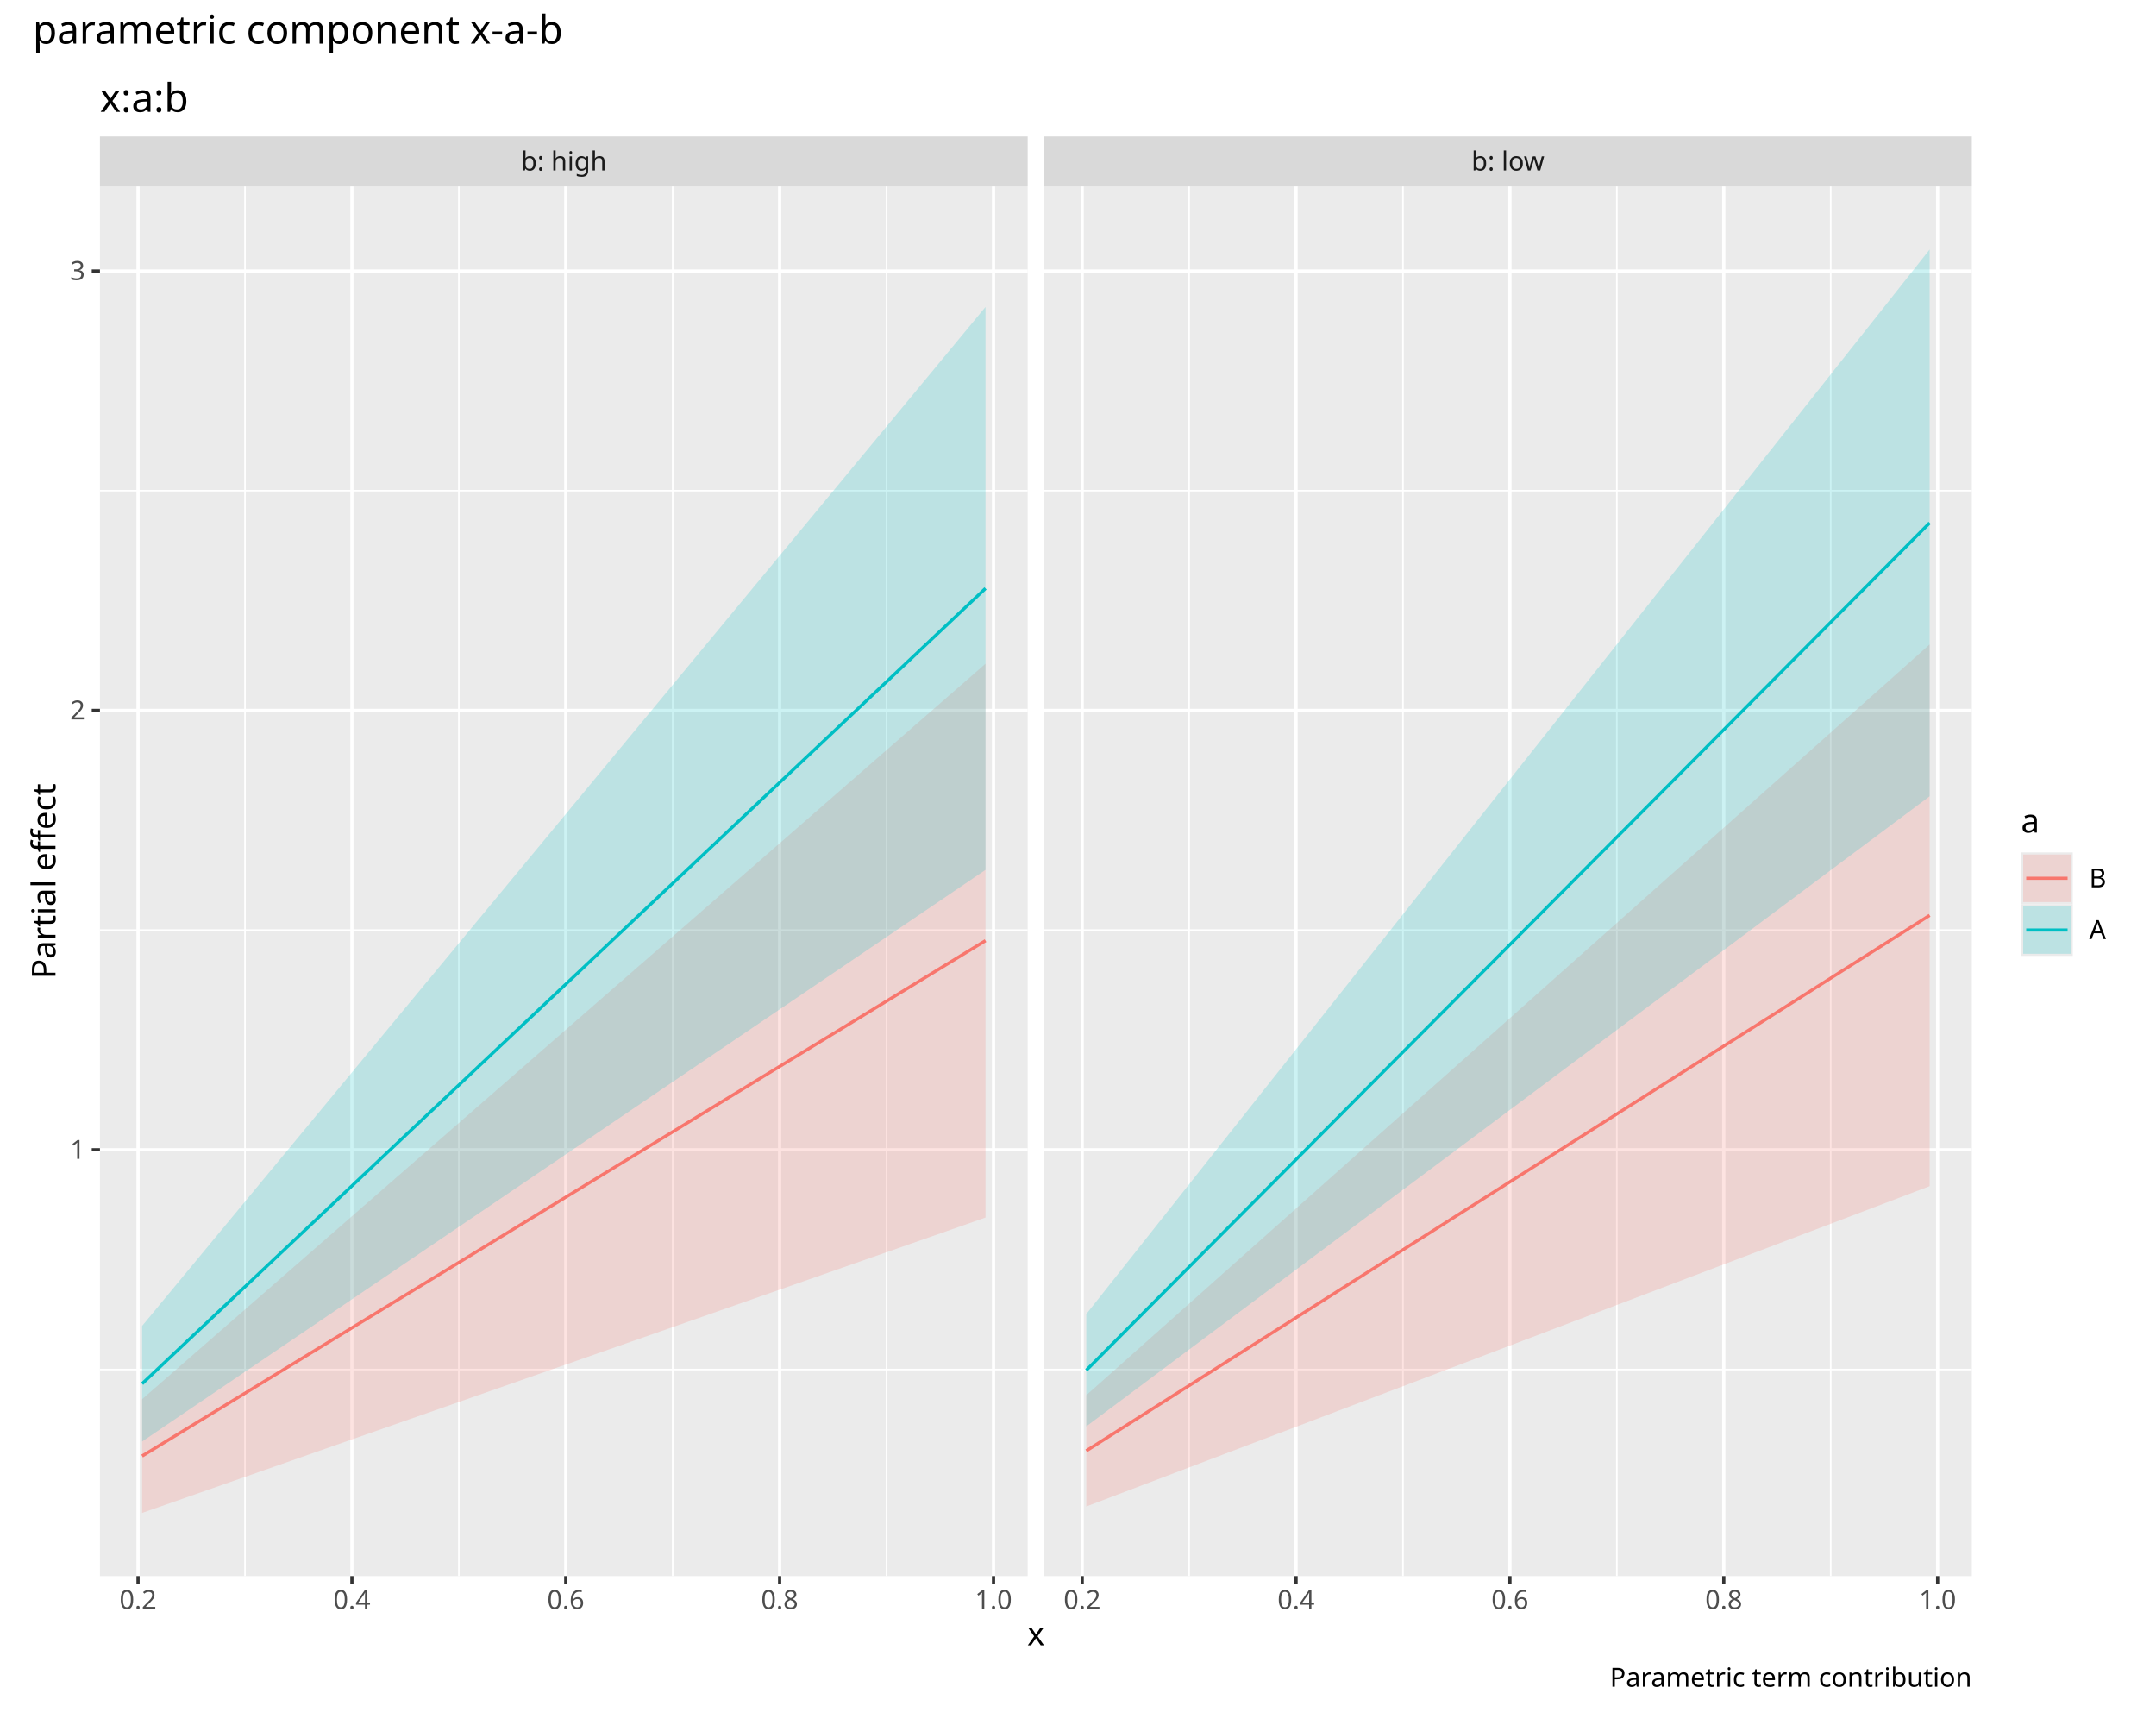
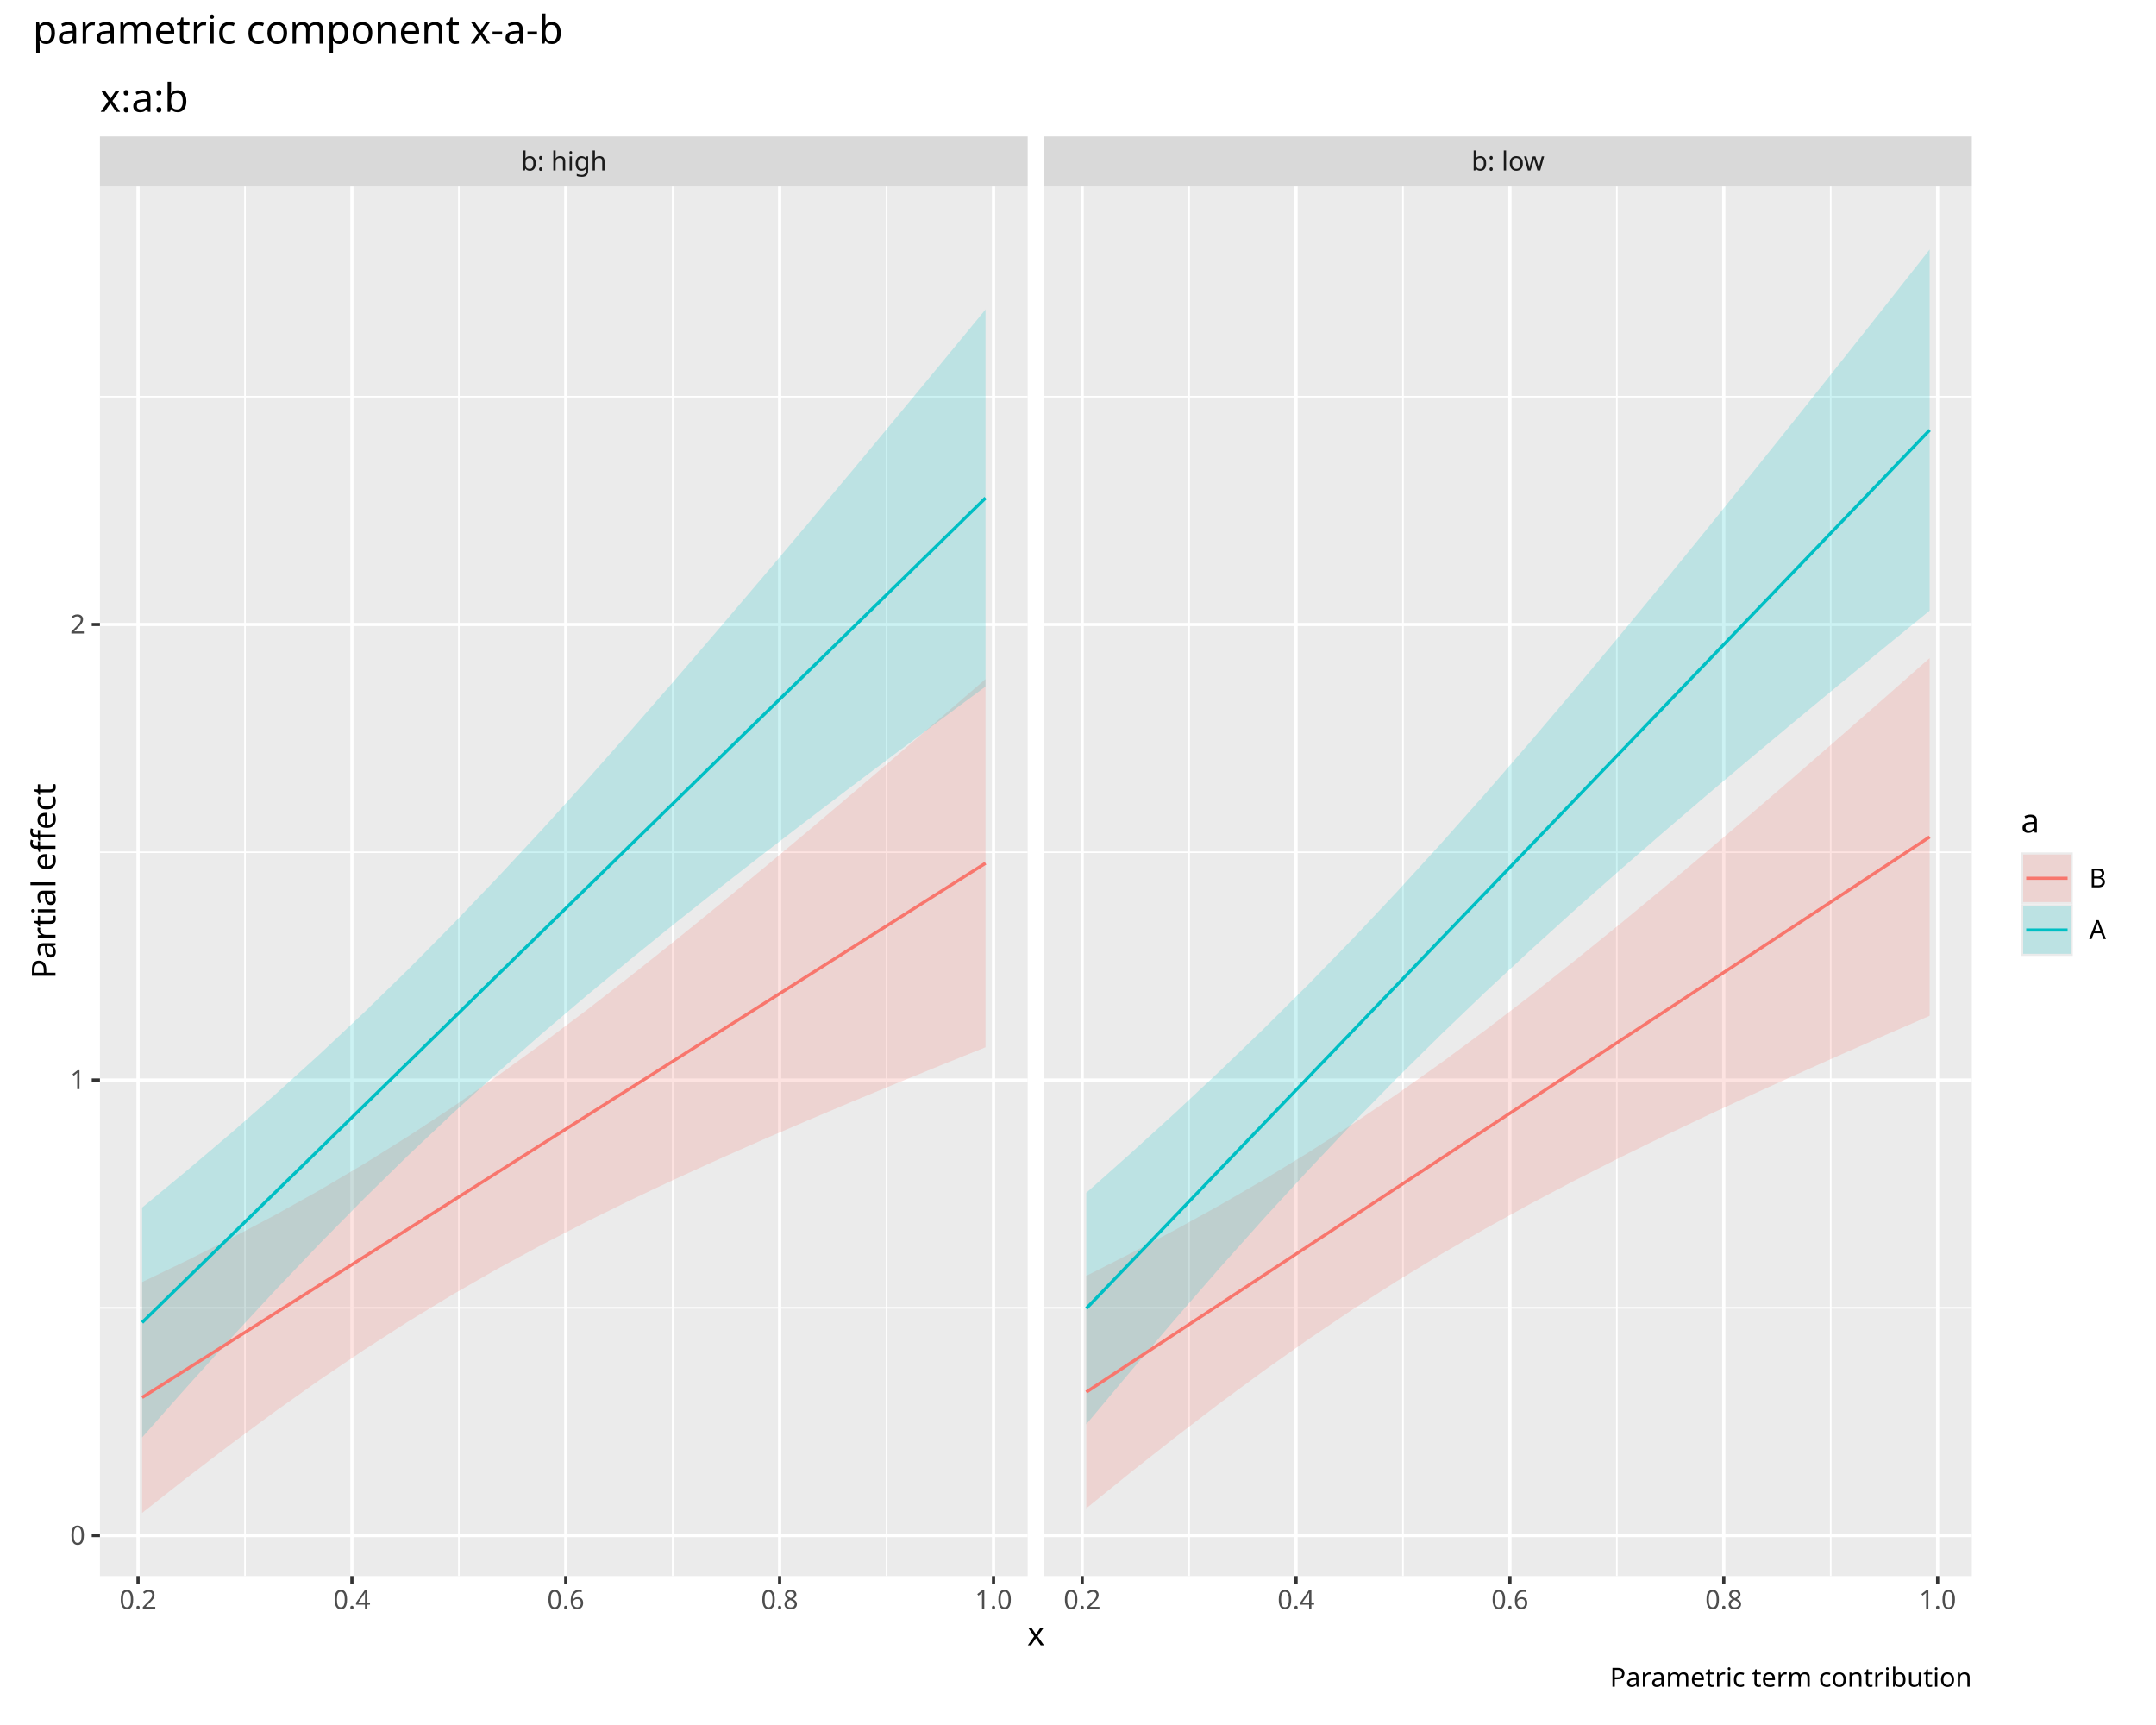
<svg xmlns="http://www.w3.org/2000/svg" class="svglite" data-engine-version="2.0" width="720.00pt" height="576.00pt" viewBox="0 0 720.00 576.00">
  <defs>
    <style type="text/css">
    .svglite line, .svglite polyline, .svglite polygon, .svglite path, .svglite rect, .svglite circle {
      fill: none;
      stroke: #000000;
      stroke-linecap: round;
      stroke-linejoin: round;
      stroke-miterlimit: 10.00;
    }
  </style>
  </defs>
  <rect width="100%" height="100%" style="stroke: none; fill: #FFFFFF;" />
  <defs>
    <clipPath id="cpMC4wMHw3MjAuMDB8MC4wMHw1NzYuMDA=">
      <rect x="0.00" y="0.00" width="720.00" height="576.00" />
    </clipPath>
  </defs>
  <g clip-path="url(#cpMC4wMHw3MjAuMDB8MC4wMHw1NzYuMDA=)">
    <rect x="0.00" y="0.00" width="720.00" height="576.00" style="stroke-width: 1.07; stroke: #FFFFFF; fill: #FFFFFF;" />
  </g>
  <defs>
    <clipPath id="cpMzMuMzh8NjU4LjQ5fDYyLjIyfDUyNi4yNw==">
      <rect x="33.38" y="62.22" width="625.11" height="464.05" />
    </clipPath>
  </defs>
  <g clip-path="url(#cpMzMuMzh8NjU4LjQ5fDYyLjIyfDUyNi4yNw==)">
</g>
  <g clip-path="url(#cpMC4wMHw3MjAuMDB8MC4wMHw1NzYuMDA=)">
</g>
  <defs>
    <clipPath id="cpNS40OHw3MTQuNTJ8MjIuNzh8NTcwLjUy">
      <rect x="5.48" y="22.78" width="709.04" height="547.74" />
    </clipPath>
  </defs>
  <g clip-path="url(#cpNS40OHw3MTQuNTJ8MjIuNzh8NTcwLjUy)">
    <rect x="5.48" y="22.78" width="709.04" height="547.74" style="stroke-width: 1.07; stroke: #FFFFFF; fill: #FFFFFF;" />
  </g>
  <g clip-path="url(#cpMC4wMHw3MjAuMDB8MC4wMHw1NzYuMDA=)">
</g>
  <defs>
    <clipPath id="cpMzMuMzh8MzQzLjIwfDYyLjIyfDUyNi4yNw==">
      <rect x="33.38" y="62.22" width="309.82" height="464.05" />
    </clipPath>
  </defs>
  <g clip-path="url(#cpMzMuMzh8MzQzLjIwfDYyLjIyfDUyNi4yNw==)">
    <rect x="33.38" y="62.22" width="309.82" height="464.05" style="stroke-width: 1.07; stroke: none; fill: #EBEBEB;" />
-     <polyline points="33.38,457.30 343.20,457.30 " style="stroke-width: 0.53; stroke: #FFFFFF; stroke-linecap: butt;" />
-     <polyline points="33.38,310.57 343.20,310.57 " style="stroke-width: 0.53; stroke: #FFFFFF; stroke-linecap: butt;" />
-     <polyline points="33.38,163.84 343.20,163.84 " style="stroke-width: 0.53; stroke: #FFFFFF; stroke-linecap: butt;" />
+     <polyline points="33.38,436.69 343.20,436.69 " style="stroke-width: 0.53; stroke: #FFFFFF; stroke-linecap: butt;" />
+     <polyline points="33.38,284.57 343.20,284.57 " style="stroke-width: 0.53; stroke: #FFFFFF; stroke-linecap: butt;" />
+     <polyline points="33.38,132.46 343.20,132.46 " style="stroke-width: 0.53; stroke: #FFFFFF; stroke-linecap: butt;" />
    <polyline points="81.81,526.27 81.81,62.22 " style="stroke-width: 0.53; stroke: #FFFFFF; stroke-linecap: butt;" />
    <polyline points="153.23,526.27 153.23,62.22 " style="stroke-width: 0.53; stroke: #FFFFFF; stroke-linecap: butt;" />
    <polyline points="224.65,526.27 224.65,62.22 " style="stroke-width: 0.53; stroke: #FFFFFF; stroke-linecap: butt;" />
    <polyline points="296.07,526.27 296.07,62.22 " style="stroke-width: 0.53; stroke: #FFFFFF; stroke-linecap: butt;" />
-     <polyline points="33.38,383.93 343.20,383.93 " style="stroke-width: 1.07; stroke: #FFFFFF; stroke-linecap: butt;" />
-     <polyline points="33.38,237.21 343.20,237.21 " style="stroke-width: 1.07; stroke: #FFFFFF; stroke-linecap: butt;" />
-     <polyline points="33.38,90.48 343.20,90.48 " style="stroke-width: 1.07; stroke: #FFFFFF; stroke-linecap: butt;" />
+     <polyline points="33.38,512.74 343.20,512.74 " style="stroke-width: 1.07; stroke: #FFFFFF; stroke-linecap: butt;" />
+     <polyline points="33.38,360.63 343.20,360.63 " style="stroke-width: 1.07; stroke: #FFFFFF; stroke-linecap: butt;" />
+     <polyline points="33.38,208.52 343.20,208.52 " style="stroke-width: 1.07; stroke: #FFFFFF; stroke-linecap: butt;" />
    <polyline points="46.10,526.27 46.10,62.22 " style="stroke-width: 1.07; stroke: #FFFFFF; stroke-linecap: butt;" />
    <polyline points="117.52,526.27 117.52,62.22 " style="stroke-width: 1.07; stroke: #FFFFFF; stroke-linecap: butt;" />
    <polyline points="188.94,526.27 188.94,62.22 " style="stroke-width: 1.07; stroke: #FFFFFF; stroke-linecap: butt;" />
    <polyline points="260.36,526.27 260.36,62.22 " style="stroke-width: 1.07; stroke: #FFFFFF; stroke-linecap: butt;" />
    <polyline points="331.79,526.27 331.79,62.22 " style="stroke-width: 1.07; stroke: #FFFFFF; stroke-linecap: butt;" />
-     <polygon points="47.46,467.20 62.28,454.28 77.11,441.35 91.93,428.43 106.76,415.50 121.58,402.58 136.40,389.66 151.23,376.73 166.05,363.81 180.88,350.88 195.70,337.96 210.52,325.03 225.35,312.11 240.17,299.18 254.99,286.26 269.82,273.33 284.64,260.41 299.47,247.48 314.29,234.56 329.11,221.63 329.11,406.55 314.29,411.75 299.47,416.94 284.64,422.13 269.82,427.32 254.99,432.51 240.17,437.70 225.35,442.89 210.52,448.08 195.70,453.27 180.88,458.46 166.05,463.65 151.23,468.84 136.40,474.03 121.58,479.22 106.76,484.41 91.93,489.61 77.11,494.80 62.28,499.99 47.46,505.18 " style="stroke-width: 0.00; stroke: none; stroke-linecap: butt; fill: #F8766D; fill-opacity: 0.20;" />
-     <polyline points="47.46,467.20 62.28,454.28 77.11,441.35 91.93,428.43 106.76,415.50 121.58,402.58 136.40,389.66 151.23,376.73 166.05,363.81 180.88,350.88 195.70,337.96 210.52,325.03 225.35,312.11 240.17,299.18 254.99,286.26 269.82,273.33 284.64,260.41 299.47,247.48 314.29,234.56 329.11,221.63 " style="stroke-width: 1.07; stroke: none; stroke-linecap: butt;" />
-     <polyline points="329.11,406.55 314.29,411.75 299.47,416.94 284.64,422.13 269.82,427.32 254.99,432.51 240.17,437.70 225.35,442.89 210.52,448.08 195.70,453.27 180.88,458.46 166.05,463.65 151.23,468.84 136.40,474.03 121.58,479.22 106.76,484.41 91.93,489.61 77.11,494.80 62.28,499.99 47.46,505.18 " style="stroke-width: 1.07; stroke: none; stroke-linecap: butt;" />
-     <polygon points="47.46,442.74 62.28,424.83 77.11,406.92 91.93,389.02 106.76,371.11 121.58,353.20 136.40,335.29 151.23,317.38 166.05,299.48 180.88,281.57 195.70,263.66 210.52,245.75 225.35,227.85 240.17,209.94 254.99,192.03 269.82,174.12 284.64,156.21 299.47,138.31 314.29,120.40 329.11,102.49 329.11,290.46 314.29,300.51 299.47,310.55 284.64,320.60 269.82,330.64 254.99,340.69 240.17,350.74 225.35,360.78 210.52,370.83 195.70,380.88 180.88,390.92 166.05,400.97 151.23,411.01 136.40,421.06 121.58,431.11 106.76,441.15 91.93,451.20 77.11,461.24 62.28,471.29 47.46,481.34 " style="stroke-width: 0.00; stroke: none; stroke-linecap: butt; fill: #00BFC4; fill-opacity: 0.20;" />
-     <polyline points="47.46,442.74 62.28,424.83 77.11,406.92 91.93,389.02 106.76,371.11 121.58,353.20 136.40,335.29 151.23,317.38 166.05,299.48 180.88,281.57 195.70,263.66 210.52,245.75 225.35,227.85 240.17,209.94 254.99,192.03 269.82,174.12 284.64,156.21 299.47,138.31 314.29,120.40 329.11,102.49 " style="stroke-width: 1.07; stroke: none; stroke-linecap: butt;" />
-     <polyline points="329.11,290.46 314.29,300.51 299.47,310.55 284.64,320.60 269.82,330.64 254.99,340.69 240.17,350.74 225.35,360.78 210.52,370.83 195.70,380.88 180.88,390.92 166.05,400.97 151.23,411.01 136.40,421.06 121.58,431.11 106.76,441.15 91.93,451.20 77.11,461.24 62.28,471.29 47.46,481.34 " style="stroke-width: 1.07; stroke: none; stroke-linecap: butt;" />
-     <polyline points="47.46,486.19 62.28,477.13 77.11,468.08 91.93,459.02 106.76,449.96 121.58,440.90 136.40,431.84 151.23,422.79 166.05,413.73 180.88,404.67 195.70,395.61 210.52,386.56 225.35,377.50 240.17,368.44 254.99,359.38 269.82,350.32 284.64,341.27 299.47,332.21 314.29,323.15 329.11,314.09 " style="stroke-width: 1.07; stroke: #F8766D; stroke-linecap: butt;" />
-     <polyline points="47.46,462.04 62.28,448.06 77.11,434.08 91.93,420.11 106.76,406.13 121.58,392.15 136.40,378.18 151.23,364.20 166.05,350.22 180.88,336.25 195.70,322.27 210.52,308.29 225.35,294.31 240.17,280.34 254.99,266.36 269.82,252.38 284.64,238.41 299.47,224.43 314.29,210.45 329.11,196.48 " style="stroke-width: 1.07; stroke: #00BFC4; stroke-linecap: butt;" />
+     <polygon points="47.46,428.10 62.28,420.96 77.11,413.50 91.93,405.67 106.76,397.39 121.58,388.64 136.40,379.38 151.23,369.60 166.05,359.32 180.88,348.58 195.70,337.44 210.52,325.94 225.35,314.16 240.17,302.12 254.99,289.89 269.82,277.49 284.64,264.96 299.47,252.31 314.29,239.57 329.11,226.75 329.11,349.70 314.29,355.66 299.47,361.70 284.64,367.83 269.82,374.08 254.99,380.46 240.17,387.01 225.35,393.76 210.52,400.75 195.70,408.04 180.88,415.68 166.05,423.72 151.23,432.22 136.40,441.22 121.58,450.74 106.76,460.76 91.93,471.27 77.11,482.21 62.28,493.53 47.46,505.18 " style="stroke-width: 0.00; stroke: none; stroke-linecap: butt; fill: #F8766D; fill-opacity: 0.20;" />
+     <polyline points="47.46,428.10 62.28,420.96 77.11,413.50 91.93,405.67 106.76,397.39 121.58,388.64 136.40,379.38 151.23,369.60 166.05,359.32 180.88,348.58 195.70,337.44 210.52,325.94 225.35,314.16 240.17,302.12 254.99,289.89 269.82,277.49 284.64,264.96 299.47,252.31 314.29,239.57 329.11,226.75 " style="stroke-width: 1.07; stroke: none; stroke-linecap: butt;" />
+     <polyline points="329.11,349.70 314.29,355.66 299.47,361.70 284.64,367.83 269.82,374.08 254.99,380.46 240.17,387.01 225.35,393.76 210.52,400.75 195.70,408.04 180.88,415.68 166.05,423.72 151.23,432.22 136.40,441.22 121.58,450.74 106.76,460.76 91.93,471.27 77.11,482.21 62.28,493.53 47.46,505.18 " style="stroke-width: 1.07; stroke: none; stroke-linecap: butt;" />
+     <polygon points="47.46,403.22 62.28,390.98 77.11,378.40 91.93,365.43 106.76,352.00 121.58,338.07 136.40,323.61 151.23,308.61 166.05,293.12 180.88,277.16 195.70,260.79 210.52,244.08 225.35,227.09 240.17,209.85 254.99,192.42 269.82,174.83 284.64,157.10 299.47,139.26 314.29,121.34 329.11,103.34 329.11,229.25 314.29,240.22 299.47,251.28 284.64,262.42 269.82,273.68 254.99,285.06 240.17,296.61 225.35,308.35 210.52,320.34 195.70,332.61 180.88,345.22 166.05,358.24 151.23,371.73 136.40,385.71 121.58,400.23 106.76,415.28 91.93,430.83 77.11,446.84 62.28,463.24 47.46,479.98 " style="stroke-width: 0.00; stroke: none; stroke-linecap: butt; fill: #00BFC4; fill-opacity: 0.20;" />
+     <polyline points="47.46,403.22 62.28,390.98 77.11,378.40 91.93,365.43 106.76,352.00 121.58,338.07 136.40,323.61 151.23,308.61 166.05,293.12 180.88,277.16 195.70,260.79 210.52,244.08 225.35,227.09 240.17,209.85 254.99,192.42 269.82,174.83 284.64,157.10 299.47,139.26 314.29,121.34 329.11,103.34 " style="stroke-width: 1.07; stroke: none; stroke-linecap: butt;" />
+     <polyline points="329.11,229.25 314.29,240.22 299.47,251.28 284.64,262.42 269.82,273.68 254.99,285.06 240.17,296.61 225.35,308.35 210.52,320.34 195.70,332.61 180.88,345.22 166.05,358.24 151.23,371.73 136.40,385.71 121.58,400.23 106.76,415.28 91.93,430.83 77.11,446.84 62.28,463.24 47.46,479.98 " style="stroke-width: 1.07; stroke: none; stroke-linecap: butt;" />
+     <polyline points="47.46,466.64 62.28,457.25 77.11,447.86 91.93,438.47 106.76,429.08 121.58,419.69 136.40,410.30 151.23,400.91 166.05,391.52 180.88,382.13 195.70,372.74 210.52,363.35 225.35,353.96 240.17,344.57 254.99,335.18 269.82,325.79 284.64,316.40 299.47,307.01 314.29,297.62 329.11,288.23 " style="stroke-width: 1.07; stroke: #F8766D; stroke-linecap: butt;" />
+     <polyline points="47.46,441.60 62.28,427.11 77.11,412.62 91.93,398.13 106.76,383.64 121.58,369.15 136.40,354.66 151.23,340.17 166.05,325.68 180.88,311.19 195.70,296.70 210.52,282.21 225.35,267.72 240.17,253.23 254.99,238.74 269.82,224.25 284.64,209.76 299.47,195.27 314.29,180.78 329.11,166.29 " style="stroke-width: 1.07; stroke: #00BFC4; stroke-linecap: butt;" />
  </g>
  <g clip-path="url(#cpMC4wMHw3MjAuMDB8MC4wMHw1NzYuMDA=)">
</g>
  <defs>
    <clipPath id="cpMzQ4LjY4fDY1OC40OXw2Mi4yMnw1MjYuMjc=">
      <rect x="348.68" y="62.22" width="309.82" height="464.05" />
    </clipPath>
  </defs>
  <g clip-path="url(#cpMzQ4LjY4fDY1OC40OXw2Mi4yMnw1MjYuMjc=)">
    <rect x="348.68" y="62.22" width="309.82" height="464.05" style="stroke-width: 1.07; stroke: none; fill: #EBEBEB;" />
-     <polyline points="348.68,457.30 658.49,457.30 " style="stroke-width: 0.53; stroke: #FFFFFF; stroke-linecap: butt;" />
-     <polyline points="348.68,310.57 658.49,310.57 " style="stroke-width: 0.53; stroke: #FFFFFF; stroke-linecap: butt;" />
-     <polyline points="348.68,163.84 658.49,163.84 " style="stroke-width: 0.53; stroke: #FFFFFF; stroke-linecap: butt;" />
+     <polyline points="348.68,436.69 658.49,436.69 " style="stroke-width: 0.53; stroke: #FFFFFF; stroke-linecap: butt;" />
+     <polyline points="348.68,284.57 658.49,284.57 " style="stroke-width: 0.53; stroke: #FFFFFF; stroke-linecap: butt;" />
+     <polyline points="348.68,132.46 658.49,132.46 " style="stroke-width: 0.53; stroke: #FFFFFF; stroke-linecap: butt;" />
    <polyline points="397.11,526.27 397.11,62.22 " style="stroke-width: 0.53; stroke: #FFFFFF; stroke-linecap: butt;" />
    <polyline points="468.53,526.27 468.53,62.22 " style="stroke-width: 0.53; stroke: #FFFFFF; stroke-linecap: butt;" />
    <polyline points="539.95,526.27 539.95,62.22 " style="stroke-width: 0.53; stroke: #FFFFFF; stroke-linecap: butt;" />
    <polyline points="611.37,526.27 611.37,62.22 " style="stroke-width: 0.53; stroke: #FFFFFF; stroke-linecap: butt;" />
-     <polyline points="348.68,383.93 658.49,383.93 " style="stroke-width: 1.07; stroke: #FFFFFF; stroke-linecap: butt;" />
-     <polyline points="348.68,237.21 658.49,237.21 " style="stroke-width: 1.07; stroke: #FFFFFF; stroke-linecap: butt;" />
-     <polyline points="348.68,90.48 658.49,90.48 " style="stroke-width: 1.07; stroke: #FFFFFF; stroke-linecap: butt;" />
+     <polyline points="348.68,512.74 658.49,512.74 " style="stroke-width: 1.07; stroke: #FFFFFF; stroke-linecap: butt;" />
+     <polyline points="348.68,360.63 658.49,360.63 " style="stroke-width: 1.07; stroke: #FFFFFF; stroke-linecap: butt;" />
+     <polyline points="348.68,208.52 658.49,208.52 " style="stroke-width: 1.07; stroke: #FFFFFF; stroke-linecap: butt;" />
    <polyline points="361.40,526.27 361.40,62.22 " style="stroke-width: 1.07; stroke: #FFFFFF; stroke-linecap: butt;" />
    <polyline points="432.82,526.27 432.82,62.22 " style="stroke-width: 1.07; stroke: #FFFFFF; stroke-linecap: butt;" />
    <polyline points="504.24,526.27 504.24,62.22 " style="stroke-width: 1.07; stroke: #FFFFFF; stroke-linecap: butt;" />
    <polyline points="575.66,526.27 575.66,62.22 " style="stroke-width: 1.07; stroke: #FFFFFF; stroke-linecap: butt;" />
    <polyline points="647.08,526.27 647.08,62.22 " style="stroke-width: 1.07; stroke: #FFFFFF; stroke-linecap: butt;" />
-     <polygon points="362.76,465.88 377.58,452.69 392.41,439.50 407.23,426.30 422.05,413.11 436.88,399.91 451.70,386.72 466.52,373.53 481.35,360.33 496.17,347.14 511.00,333.95 525.82,320.75 540.64,307.56 555.47,294.36 570.29,281.17 585.11,267.98 599.94,254.78 614.76,241.59 629.59,228.40 644.41,215.20 644.41,396.08 629.59,401.71 614.76,407.34 599.94,412.97 585.11,418.60 570.29,424.22 555.47,429.85 540.64,435.48 525.82,441.11 511.00,446.74 496.17,452.37 481.35,458.00 466.52,463.63 451.70,469.25 436.88,474.88 422.05,480.51 407.23,486.14 392.41,491.77 377.58,497.40 362.76,503.03 " style="stroke-width: 0.00; stroke: none; stroke-linecap: butt; fill: #F8766D; fill-opacity: 0.20;" />
-     <polyline points="362.76,465.88 377.58,452.69 392.41,439.50 407.23,426.30 422.05,413.11 436.88,399.91 451.70,386.72 466.52,373.53 481.35,360.33 496.17,347.14 511.00,333.95 525.82,320.75 540.64,307.56 555.47,294.36 570.29,281.17 585.11,267.98 599.94,254.78 614.76,241.59 629.59,228.40 644.41,215.20 " style="stroke-width: 1.07; stroke: none; stroke-linecap: butt;" />
-     <polyline points="644.41,396.08 629.59,401.71 614.76,407.34 599.94,412.97 585.11,418.60 570.29,424.22 555.47,429.85 540.64,435.48 525.82,441.11 511.00,446.74 496.17,452.37 481.35,458.00 466.52,463.63 451.70,469.25 436.88,474.88 422.05,480.51 407.23,486.14 392.41,491.77 377.58,497.40 362.76,503.03 " style="stroke-width: 1.07; stroke: none; stroke-linecap: butt;" />
-     <polygon points="362.76,438.80 377.58,420.09 392.41,401.38 407.23,382.67 422.05,363.96 436.88,345.25 451.70,326.54 466.52,307.83 481.35,289.12 496.17,270.41 511.00,251.70 525.82,232.99 540.64,214.28 555.47,195.57 570.29,176.86 585.11,158.15 599.94,139.44 614.76,120.73 629.59,102.02 644.41,83.31 644.41,265.89 629.59,276.96 614.76,288.03 599.94,299.11 585.11,310.18 570.29,321.26 555.47,332.33 540.64,343.40 525.82,354.48 511.00,365.55 496.17,376.63 481.35,387.70 466.52,398.77 451.70,409.85 436.88,420.92 422.05,432.00 407.23,443.07 392.41,454.14 377.58,465.22 362.76,476.29 " style="stroke-width: 0.00; stroke: none; stroke-linecap: butt; fill: #00BFC4; fill-opacity: 0.20;" />
-     <polyline points="362.76,438.80 377.58,420.09 392.41,401.38 407.23,382.67 422.05,363.96 436.88,345.25 451.70,326.54 466.52,307.83 481.35,289.12 496.17,270.41 511.00,251.70 525.82,232.99 540.64,214.28 555.47,195.57 570.29,176.86 585.11,158.15 599.94,139.44 614.76,120.73 629.59,102.02 644.41,83.31 " style="stroke-width: 1.07; stroke: none; stroke-linecap: butt;" />
-     <polyline points="644.41,265.89 629.59,276.96 614.76,288.03 599.94,299.11 585.11,310.18 570.29,321.26 555.47,332.33 540.64,343.40 525.82,354.48 511.00,365.55 496.17,376.63 481.35,387.70 466.52,398.77 451.70,409.85 436.88,420.92 422.05,432.00 407.23,443.07 392.41,454.14 377.58,465.22 362.76,476.29 " style="stroke-width: 1.07; stroke: none; stroke-linecap: butt;" />
-     <polyline points="362.76,484.45 377.58,475.04 392.41,465.63 407.23,456.22 422.05,446.81 436.88,437.40 451.70,427.99 466.52,418.58 481.35,409.17 496.17,399.75 511.00,390.34 525.82,380.93 540.64,371.52 555.47,362.11 570.29,352.70 585.11,343.29 599.94,333.88 614.76,324.46 629.59,315.05 644.41,305.64 " style="stroke-width: 1.07; stroke: #F8766D; stroke-linecap: butt;" />
-     <polyline points="362.76,457.55 377.58,442.65 392.41,427.76 407.23,412.87 422.05,397.98 436.88,383.09 451.70,368.19 466.52,353.30 481.35,338.41 496.17,323.52 511.00,308.63 525.82,293.73 540.64,278.84 555.47,263.95 570.29,249.06 585.11,234.17 599.94,219.27 614.76,204.38 629.59,189.49 644.41,174.60 " style="stroke-width: 1.07; stroke: #00BFC4; stroke-linecap: butt;" />
+     <polygon points="362.76,426.03 377.58,418.50 392.41,410.68 407.23,402.50 422.05,393.91 436.88,384.87 451.70,375.35 466.52,365.33 481.35,354.83 496.17,343.88 511.00,332.53 525.82,320.82 540.64,308.82 555.47,296.57 570.29,284.10 585.11,271.47 599.94,258.70 614.76,245.80 629.59,232.81 644.41,219.74 644.41,339.19 629.59,345.63 614.76,352.15 599.94,358.77 585.11,365.51 570.29,372.39 555.47,379.44 540.64,386.70 525.82,394.21 511.00,402.02 496.17,410.18 481.35,418.74 466.52,427.75 451.70,437.25 436.88,447.24 422.05,457.71 407.23,468.64 392.41,479.98 377.58,491.66 362.76,503.65 " style="stroke-width: 0.00; stroke: none; stroke-linecap: butt; fill: #F8766D; fill-opacity: 0.20;" />
+     <polyline points="362.76,426.03 377.58,418.50 392.41,410.68 407.23,402.50 422.05,393.91 436.88,384.87 451.70,375.35 466.52,365.33 481.35,354.83 496.17,343.88 511.00,332.53 525.82,320.82 540.64,308.82 555.47,296.57 570.29,284.10 585.11,271.47 599.94,258.70 614.76,245.80 629.59,232.81 644.41,219.74 " style="stroke-width: 1.07; stroke: none; stroke-linecap: butt;" />
+     <polyline points="644.41,339.19 629.59,345.63 614.76,352.15 599.94,358.77 585.11,365.51 570.29,372.39 555.47,379.44 540.64,386.70 525.82,394.21 511.00,402.02 496.17,410.18 481.35,418.74 466.52,427.75 451.70,437.25 436.88,447.24 422.05,457.71 407.23,468.64 392.41,479.98 377.58,491.66 362.76,503.65 " style="stroke-width: 1.07; stroke: none; stroke-linecap: butt;" />
+     <polygon points="362.76,398.30 377.58,385.11 392.41,371.62 407.23,357.76 422.05,343.49 436.88,328.75 451.70,313.52 466.52,297.78 481.35,281.54 496.17,264.85 511.00,247.75 525.82,230.30 540.64,212.55 555.47,194.56 570.29,176.35 585.11,157.98 599.94,139.47 614.76,120.84 629.59,102.12 644.41,83.31 644.41,203.91 629.59,215.98 614.76,228.14 599.94,240.38 585.11,252.75 570.29,265.25 555.47,277.93 540.64,290.81 525.82,303.94 511.00,317.36 496.17,331.14 481.35,345.33 466.52,359.97 451.70,375.10 436.88,390.75 422.05,406.89 407.23,423.49 392.41,440.51 377.58,457.90 362.76,475.59 " style="stroke-width: 0.00; stroke: none; stroke-linecap: butt; fill: #00BFC4; fill-opacity: 0.20;" />
+     <polyline points="362.76,398.30 377.58,385.11 392.41,371.62 407.23,357.76 422.05,343.49 436.88,328.75 451.70,313.52 466.52,297.78 481.35,281.54 496.17,264.85 511.00,247.75 525.82,230.30 540.64,212.55 555.47,194.56 570.29,176.35 585.11,157.98 599.94,139.47 614.76,120.84 629.59,102.12 644.41,83.31 " style="stroke-width: 1.07; stroke: none; stroke-linecap: butt;" />
+     <polyline points="644.41,203.91 629.59,215.98 614.76,228.14 599.94,240.38 585.11,252.75 570.29,265.25 555.47,277.93 540.64,290.81 525.82,303.94 511.00,317.36 496.17,331.14 481.35,345.33 466.52,359.97 451.70,375.10 436.88,390.75 422.05,406.89 407.23,423.49 392.41,440.51 377.58,457.90 362.76,475.59 " style="stroke-width: 1.07; stroke: none; stroke-linecap: butt;" />
+     <polyline points="362.76,464.84 377.58,455.08 392.41,445.33 407.23,435.57 422.05,425.81 436.88,416.06 451.70,406.30 466.52,396.54 481.35,386.79 496.17,377.03 511.00,367.27 525.82,357.52 540.64,347.76 555.47,338.00 570.29,328.25 585.11,318.49 599.94,308.73 614.76,298.98 629.59,289.22 644.41,279.46 " style="stroke-width: 1.07; stroke: #F8766D; stroke-linecap: butt;" />
+     <polyline points="362.76,436.94 377.58,421.50 392.41,406.07 407.23,390.63 422.05,375.19 436.88,359.75 451.70,344.31 466.52,328.87 481.35,313.43 496.17,298.00 511.00,282.56 525.82,267.12 540.64,251.68 555.47,236.24 570.29,220.80 585.11,205.37 599.94,189.93 614.76,174.49 629.59,159.05 644.41,143.61 " style="stroke-width: 1.07; stroke: #00BFC4; stroke-linecap: butt;" />
  </g>
  <g clip-path="url(#cpMC4wMHw3MjAuMDB8MC4wMHw1NzYuMDA=)">
</g>
  <defs>
    <clipPath id="cpMzMuMzh8MzQzLjIwfDQ1LjU3fDYyLjIy">
      <rect x="33.38" y="45.57" width="309.82" height="16.65" />
    </clipPath>
  </defs>
  <g clip-path="url(#cpMzMuMzh8MzQzLjIwfDQ1LjU3fDYyLjIy)">
    <rect x="33.38" y="45.57" width="309.82" height="16.65" style="stroke-width: 1.07; stroke: none; fill: #D9D9D9;" />
    <text x="188.29" y="56.92" text-anchor="middle" style="font-size: 8.80px; fill: #1A1A1A; font-family: sans;" textLength="26.42px" lengthAdjust="spacingAndGlyphs">b: high</text>
  </g>
  <g clip-path="url(#cpMC4wMHw3MjAuMDB8MC4wMHw1NzYuMDA=)">
</g>
  <defs>
    <clipPath id="cpMzQ4LjY4fDY1OC40OXw0NS41N3w2Mi4yMg==">
      <rect x="348.68" y="45.57" width="309.82" height="16.65" />
    </clipPath>
  </defs>
  <g clip-path="url(#cpMzQ4LjY4fDY1OC40OXw0NS41N3w2Mi4yMg==)">
    <rect x="348.68" y="45.57" width="309.82" height="16.65" style="stroke-width: 1.07; stroke: none; fill: #D9D9D9;" />
    <text x="503.58" y="56.92" text-anchor="middle" style="font-size: 8.80px; fill: #1A1A1A; font-family: sans;" textLength="22.99px" lengthAdjust="spacingAndGlyphs">b: low</text>
  </g>
  <g clip-path="url(#cpMC4wMHw3MjAuMDB8MC4wMHw1NzYuMDA=)">
    <polyline points="46.10,529.01 46.10,526.27 " style="stroke-width: 1.07; stroke: #333333; stroke-linecap: butt;" />
    <polyline points="117.52,529.01 117.52,526.27 " style="stroke-width: 1.07; stroke: #333333; stroke-linecap: butt;" />
    <polyline points="188.94,529.01 188.94,526.27 " style="stroke-width: 1.07; stroke: #333333; stroke-linecap: butt;" />
    <polyline points="260.36,529.01 260.36,526.27 " style="stroke-width: 1.07; stroke: #333333; stroke-linecap: butt;" />
    <polyline points="331.79,529.01 331.79,526.27 " style="stroke-width: 1.07; stroke: #333333; stroke-linecap: butt;" />
    <text x="46.10" y="537.26" text-anchor="middle" style="font-size: 8.80px; fill: #4D4D4D; font-family: sans;" textLength="12.23px" lengthAdjust="spacingAndGlyphs">0.2</text>
    <text x="117.52" y="537.26" text-anchor="middle" style="font-size: 8.80px; fill: #4D4D4D; font-family: sans;" textLength="12.23px" lengthAdjust="spacingAndGlyphs">0.4</text>
    <text x="188.94" y="537.26" text-anchor="middle" style="font-size: 8.80px; fill: #4D4D4D; font-family: sans;" textLength="12.23px" lengthAdjust="spacingAndGlyphs">0.6</text>
    <text x="260.36" y="537.26" text-anchor="middle" style="font-size: 8.80px; fill: #4D4D4D; font-family: sans;" textLength="12.23px" lengthAdjust="spacingAndGlyphs">0.8</text>
    <text x="331.79" y="537.26" text-anchor="middle" style="font-size: 8.80px; fill: #4D4D4D; font-family: sans;" textLength="12.23px" lengthAdjust="spacingAndGlyphs">1.0</text>
    <polyline points="361.40,529.01 361.40,526.27 " style="stroke-width: 1.07; stroke: #333333; stroke-linecap: butt;" />
    <polyline points="432.82,529.01 432.82,526.27 " style="stroke-width: 1.07; stroke: #333333; stroke-linecap: butt;" />
    <polyline points="504.24,529.01 504.24,526.27 " style="stroke-width: 1.07; stroke: #333333; stroke-linecap: butt;" />
    <polyline points="575.66,529.01 575.66,526.27 " style="stroke-width: 1.07; stroke: #333333; stroke-linecap: butt;" />
    <polyline points="647.08,529.01 647.08,526.27 " style="stroke-width: 1.07; stroke: #333333; stroke-linecap: butt;" />
    <text x="361.40" y="537.26" text-anchor="middle" style="font-size: 8.80px; fill: #4D4D4D; font-family: sans;" textLength="12.23px" lengthAdjust="spacingAndGlyphs">0.2</text>
    <text x="432.82" y="537.26" text-anchor="middle" style="font-size: 8.80px; fill: #4D4D4D; font-family: sans;" textLength="12.23px" lengthAdjust="spacingAndGlyphs">0.4</text>
    <text x="504.24" y="537.26" text-anchor="middle" style="font-size: 8.80px; fill: #4D4D4D; font-family: sans;" textLength="12.23px" lengthAdjust="spacingAndGlyphs">0.6</text>
    <text x="575.66" y="537.26" text-anchor="middle" style="font-size: 8.80px; fill: #4D4D4D; font-family: sans;" textLength="12.23px" lengthAdjust="spacingAndGlyphs">0.8</text>
    <text x="647.08" y="537.26" text-anchor="middle" style="font-size: 8.80px; fill: #4D4D4D; font-family: sans;" textLength="12.23px" lengthAdjust="spacingAndGlyphs">1.0</text>
-     <text x="28.45" y="386.96" text-anchor="end" style="font-size: 8.80px; fill: #4D4D4D; font-family: sans;" textLength="4.89px" lengthAdjust="spacingAndGlyphs">1</text>
-     <text x="28.45" y="240.23" text-anchor="end" style="font-size: 8.80px; fill: #4D4D4D; font-family: sans;" textLength="4.89px" lengthAdjust="spacingAndGlyphs">2</text>
-     <text x="28.45" y="93.50" text-anchor="end" style="font-size: 8.80px; fill: #4D4D4D; font-family: sans;" textLength="4.89px" lengthAdjust="spacingAndGlyphs">3</text>
-     <polyline points="30.64,383.93 33.38,383.93 " style="stroke-width: 1.07; stroke: #333333; stroke-linecap: butt;" />
-     <polyline points="30.64,237.21 33.38,237.21 " style="stroke-width: 1.07; stroke: #333333; stroke-linecap: butt;" />
-     <polyline points="30.64,90.48 33.38,90.48 " style="stroke-width: 1.07; stroke: #333333; stroke-linecap: butt;" />
+     <text x="28.45" y="515.77" text-anchor="end" style="font-size: 8.80px; fill: #4D4D4D; font-family: sans;" textLength="4.89px" lengthAdjust="spacingAndGlyphs">0</text>
+     <text x="28.45" y="363.66" text-anchor="end" style="font-size: 8.80px; fill: #4D4D4D; font-family: sans;" textLength="4.89px" lengthAdjust="spacingAndGlyphs">1</text>
+     <text x="28.45" y="211.54" text-anchor="end" style="font-size: 8.80px; fill: #4D4D4D; font-family: sans;" textLength="4.89px" lengthAdjust="spacingAndGlyphs">2</text>
+     <polyline points="30.64,512.74 33.38,512.74 " style="stroke-width: 1.07; stroke: #333333; stroke-linecap: butt;" />
+     <polyline points="30.64,360.63 33.38,360.63 " style="stroke-width: 1.07; stroke: #333333; stroke-linecap: butt;" />
+     <polyline points="30.64,208.52 33.38,208.52 " style="stroke-width: 1.07; stroke: #333333; stroke-linecap: butt;" />
    <text x="345.94" y="549.40" text-anchor="middle" style="font-size: 11.00px; font-family: sans;" textLength="5.50px" lengthAdjust="spacingAndGlyphs">x</text>
    <text transform="translate(18.53,294.24) rotate(-90)" text-anchor="middle" style="font-size: 11.00px; font-family: sans;" textLength="61.14px" lengthAdjust="spacingAndGlyphs">Partial effect</text>
    <rect x="669.45" y="263.82" width="39.59" height="60.85" style="stroke-width: 1.07; stroke: none; fill: #FFFFFF;" />
    <text x="674.93" y="278.01" style="font-size: 11.00px; font-family: sans;" textLength="6.12px" lengthAdjust="spacingAndGlyphs">a</text>
    <rect x="674.93" y="284.63" width="17.28" height="17.28" style="stroke-width: 1.07; stroke: none; fill: #EBEBEB;" />
    <rect x="675.64" y="285.34" width="15.86" height="15.86" style="stroke-width: 1.07; stroke: none; stroke-linecap: butt; fill: #F8766D; fill-opacity: 0.20;" />
    <line x1="676.66" y1="293.27" x2="690.48" y2="293.27" style="stroke-width: 1.07; stroke: #F8766D; stroke-linecap: butt;" />
    <rect x="674.93" y="301.91" width="17.28" height="17.28" style="stroke-width: 1.07; stroke: none; fill: #EBEBEB;" />
    <rect x="675.64" y="302.62" width="15.86" height="15.86" style="stroke-width: 1.07; stroke: none; stroke-linecap: butt; fill: #00BFC4; fill-opacity: 0.20;" />
    <line x1="676.66" y1="310.55" x2="690.48" y2="310.55" style="stroke-width: 1.07; stroke: #00BFC4; stroke-linecap: butt;" />
    <text x="697.69" y="296.30" style="font-size: 8.80px; font-family: sans;" textLength="5.87px" lengthAdjust="spacingAndGlyphs">B</text>
    <text x="697.69" y="313.58" style="font-size: 8.80px; font-family: sans;" textLength="5.87px" lengthAdjust="spacingAndGlyphs">A</text>
    <text x="33.38" y="37.35" style="font-size: 13.20px; font-family: sans;" textLength="28.62px" lengthAdjust="spacingAndGlyphs">x:a:b</text>
    <text x="658.49" y="563.21" text-anchor="end" style="font-size: 8.80px; font-family: sans;" textLength="110.54px" lengthAdjust="spacingAndGlyphs">Parametric term contribution</text>
    <text x="10.96" y="14.56" style="font-size: 13.20px; font-family: sans;" textLength="165.10px" lengthAdjust="spacingAndGlyphs">parametric component x-a-b</text>
  </g>
</svg>
